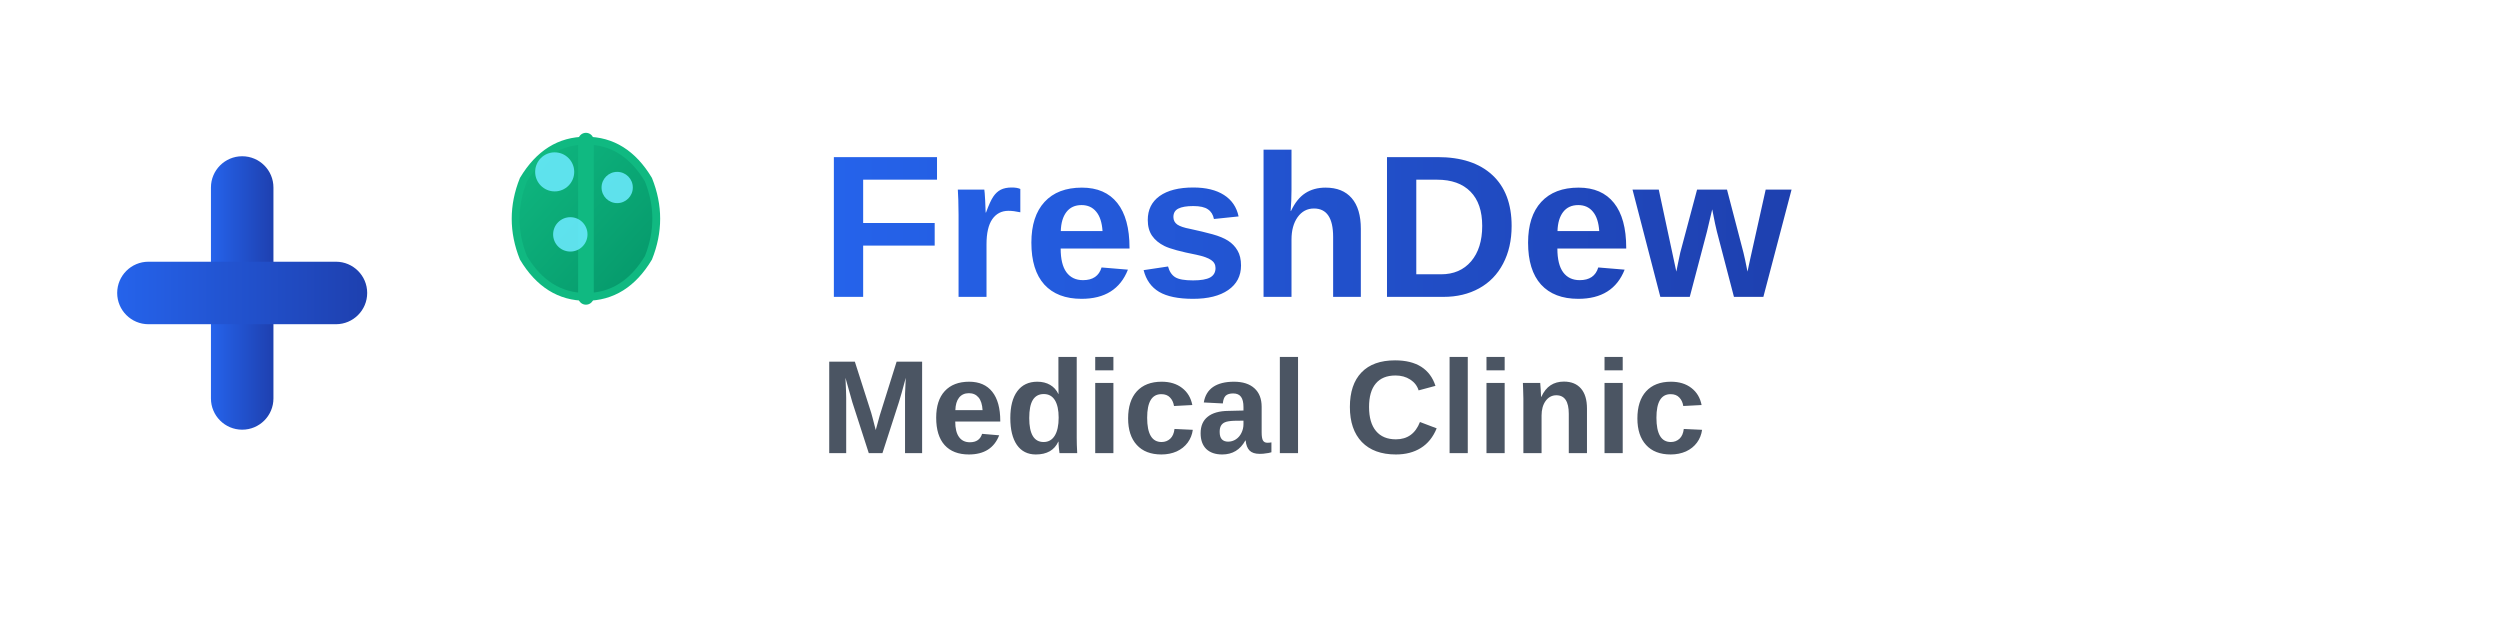
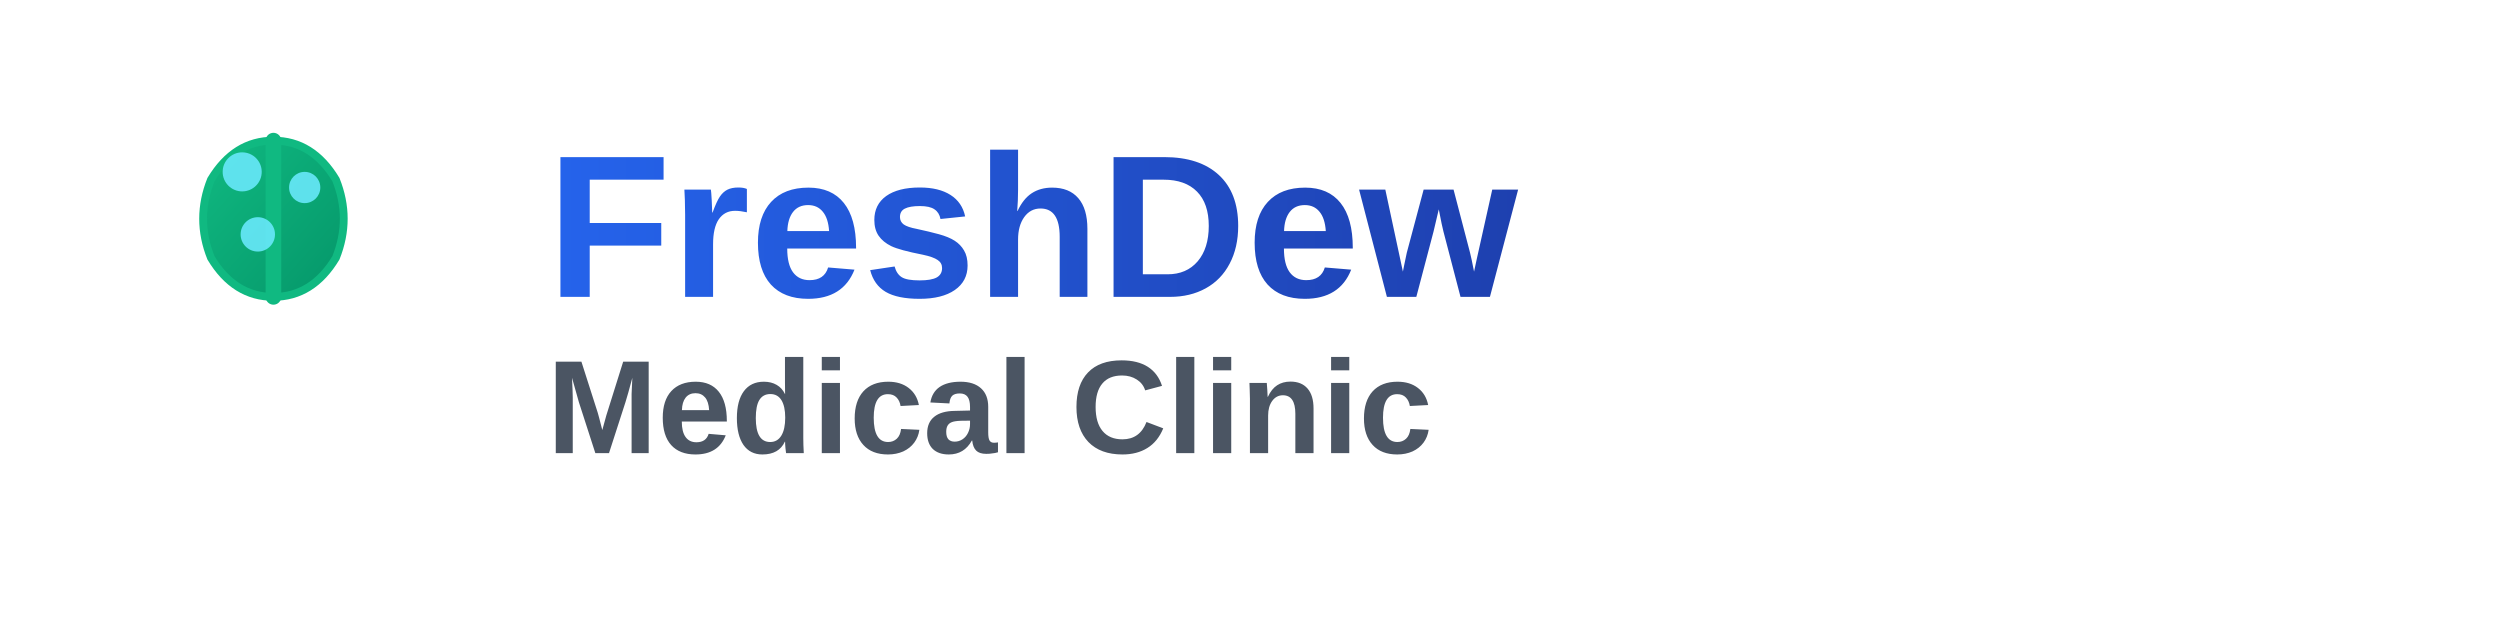
<svg xmlns="http://www.w3.org/2000/svg" width="320" height="80" viewBox="0 0 320 80">
  <defs>
    <linearGradient id="logoGradient" x1="0%" y1="0%" x2="100%" y2="0%">
      <stop offset="0%" style="stop-color:#2563eb;stop-opacity:1" />
      <stop offset="100%" style="stop-color:#1e40af;stop-opacity:1" />
    </linearGradient>
    <linearGradient id="leafGradient" x1="0%" y1="0%" x2="100%" y2="100%">
      <stop offset="0%" style="stop-color:#10b981;stop-opacity:1" />
      <stop offset="100%" style="stop-color:#059669;stop-opacity:1" />
    </linearGradient>
  </defs>
-   <g transform="translate(15, 20)">
-     <rect x="12" y="0" width="8" height="35" fill="url(#logoGradient)" rx="4" />
-     <rect x="0" y="13.5" width="32" height="8" fill="url(#logoGradient)" rx="4" />
-   </g>
-   <g transform="translate(60, 15)">
+   <g transform="translate(20, 15)">
    <path d="M 15 3 Q 10 3 7 8 Q 5 13 7 18 Q 10 23 15 23 Q 20 23 23 18 Q 25 13 23 8 Q 20 3 15 3 Z" fill="url(#leafGradient)" stroke="#10b981" stroke-width="1" />
    <path d="M 15 3 L 15 23" stroke="#10b981" stroke-width="2" stroke-linecap="round" />
    <circle cx="11" cy="7" r="2.5" fill="#67e8f9" opacity="0.9" />
    <circle cx="19" cy="9" r="2" fill="#67e8f9" opacity="0.9" />
    <circle cx="13" cy="15" r="2.2" fill="#67e8f9" opacity="0.9" />
  </g>
-   <text x="105" y="38" font-family="Arial, sans-serif" font-size="26" font-weight="700" fill="url(#logoGradient)">
+   <text x="70" y="38" font-family="Arial, sans-serif" font-size="26" font-weight="700" fill="url(#logoGradient)">
    FreshDew
  </text>
-   <text x="105" y="58" font-family="Arial, sans-serif" font-size="17" font-weight="600" fill="#4b5563">
+   <text x="70" y="58" font-family="Arial, sans-serif" font-size="17" font-weight="600" fill="#4b5563">
    Medical Clinic
  </text>
</svg>
